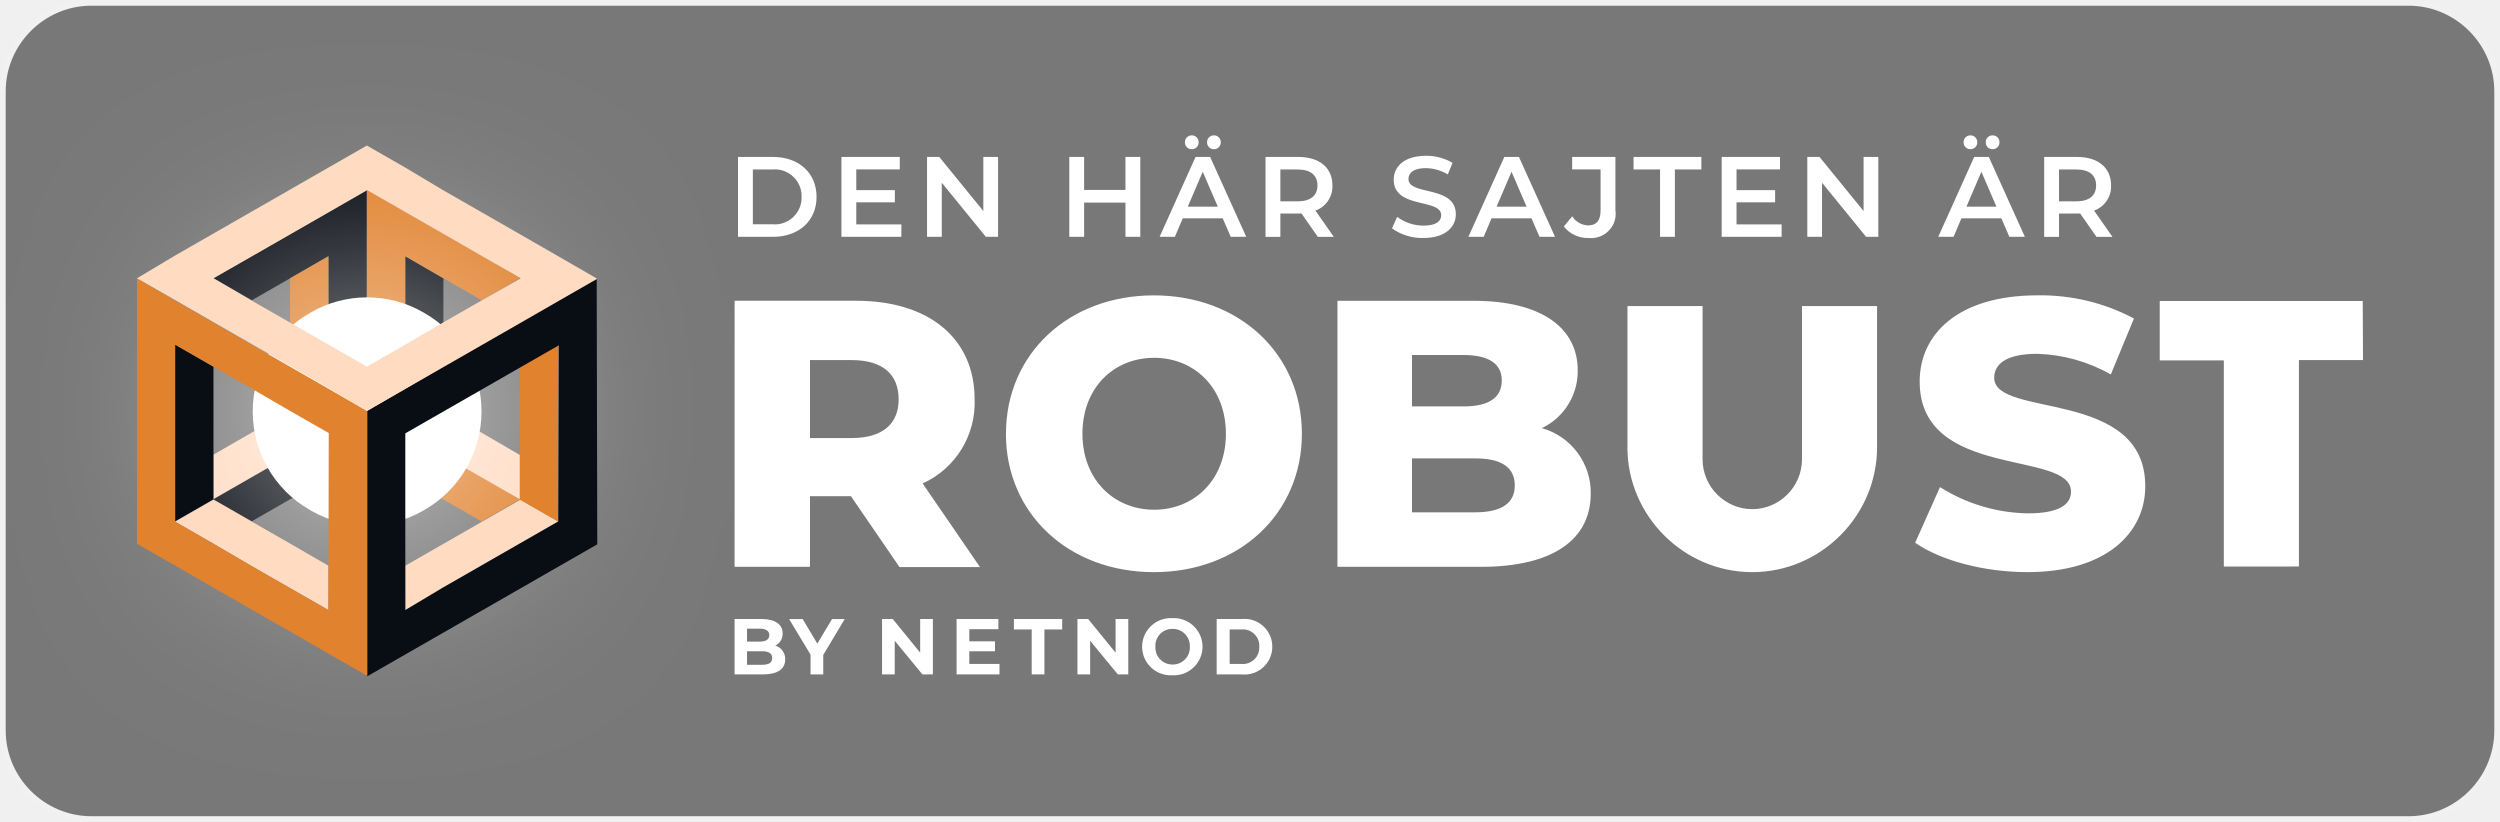
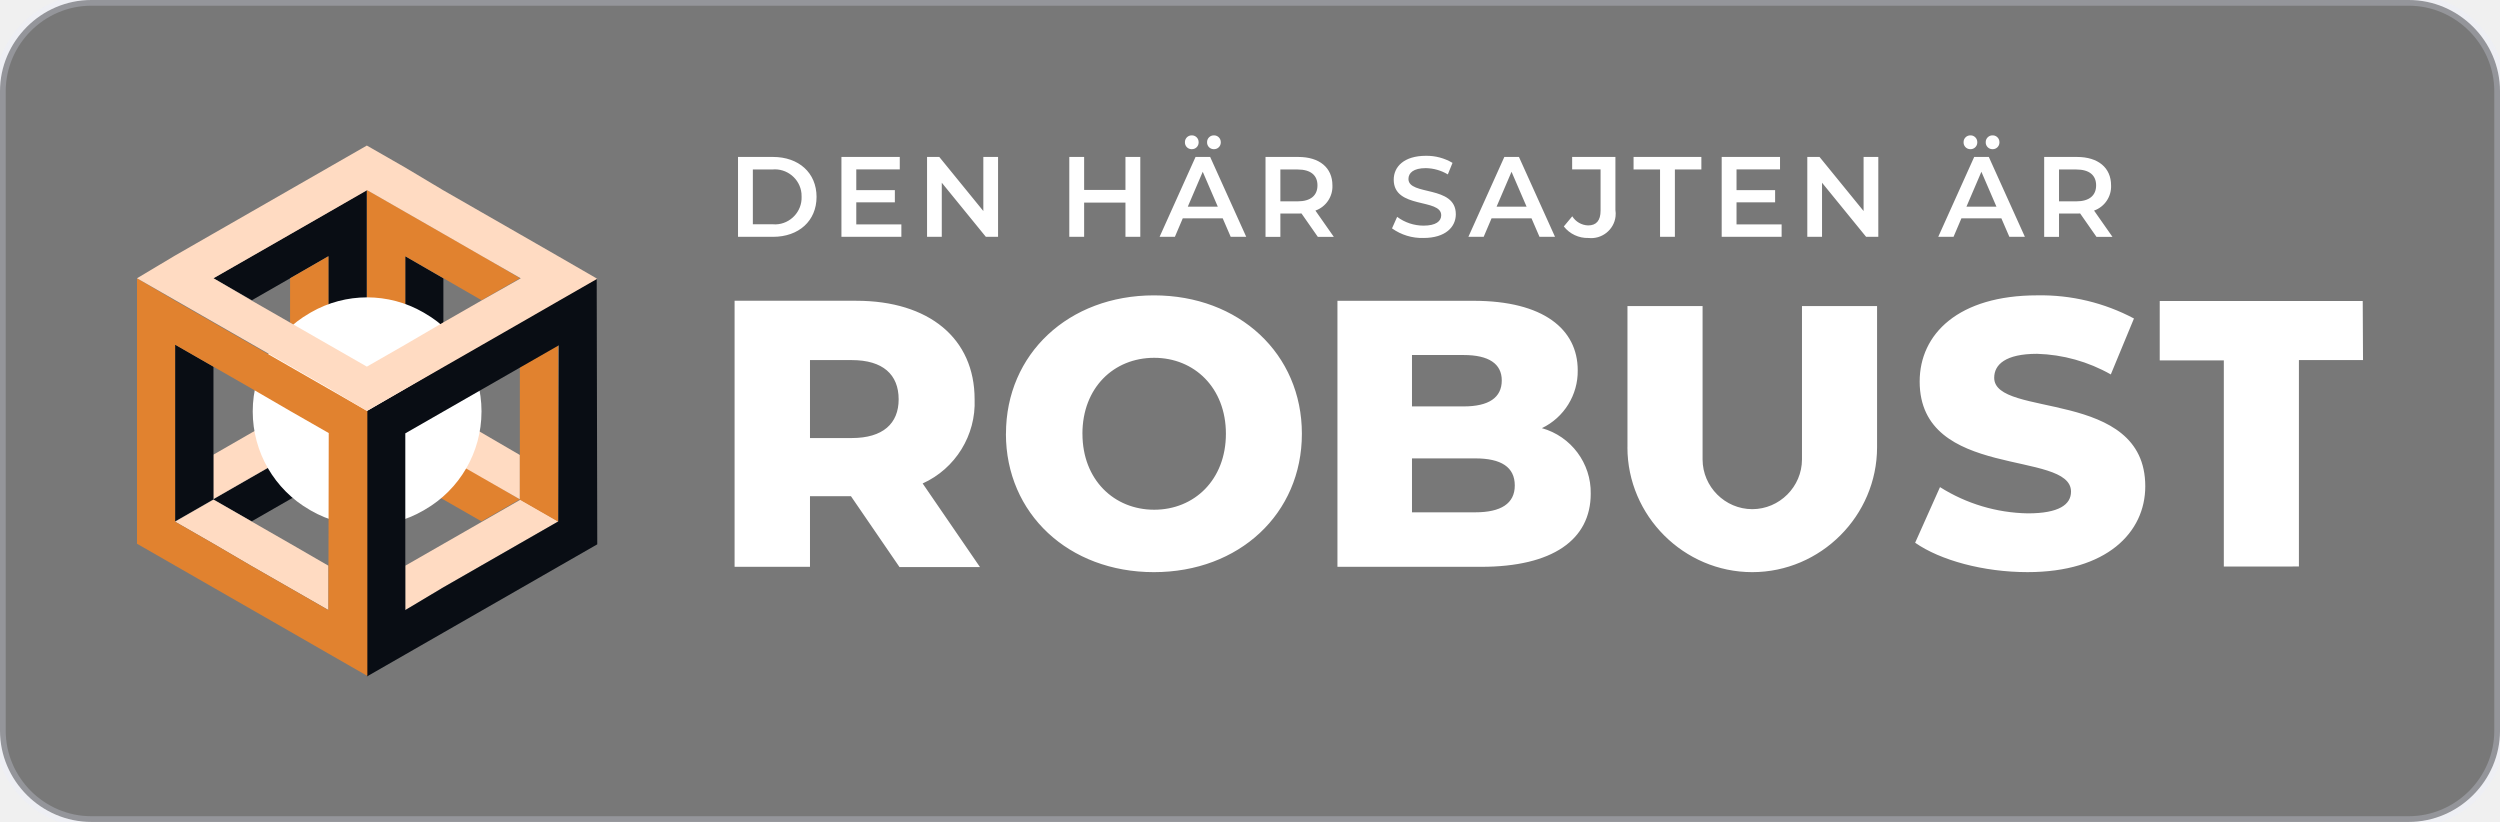
<svg xmlns="http://www.w3.org/2000/svg" preserveAspectRatio="none" viewBox="0 0 219 72" style="overflow:hidden" height="72" width="219">
-   <svg x="-0" y="-0" width="0.01" height="0.01" style="overflow:visible" opacity="1" label="anchorPointContainer">
+   <svg x="0" y="0" width="0.01" height="0.01" style="overflow:visible" opacity="1" label="anchorPointContainer">
    <g label="flipped" transform="scale(1 1)">
      <g label="layerRotation" transform="rotate(0)">
-         <svg x="-0" y="-0" width="219" height="72" style="overflow:visible" opacity="1" label="ViewBoxContainer">
+         <svg x="-0" y="-0" width="219" height="72" style="overflow:visible" opacity="1" label="beta2Container">
          <g clip-path="" label="maskPath">
            <g label="layerShadow" filter="">
              <svg x="0" y="0" width="0.01" height="0.01" style="overflow:visible" opacity="1" label="anchorPointContainer">
                <g label="flipped" transform="scale(1 1)">
                  <g label="layerRotation" transform="rotate(0)">
                    <svg x="-0" y="-0" width="219" height="72" style="overflow:visible" opacity="1" label="RectangleContainer">
                      <g clip-path="" label="maskPath">
                        <g label="layerShadow" filter="">
-                           <path d="M0,64c0,4.389,3.611,8,8,8 0,0,203,0,203,0 4.389,0,8,-3.611,8,-8 0,0,0,-56,0,-56 0,-4.389,-3.611,-8,-8,-8 0,0,-203,0,-203,0 -4.389,-0,-8,3.611,-8,8 0,0,0,56,0,56zM0,64" fill="#000000" id="rectangle" stroke="#00000000" stroke-dasharray="0" stroke-dashoffset="0" stroke-miterlimit="4" stroke-width="1" style="fill: rgba(255,255,255,.1);" />
+                           <path d="M0,64c0,4.389,3.611,8,8,8 0,0,203,0,203,0 4.389,0,8,-3.611,8,-8 0,0,0,-56,0,-56 0,-4.389,-3.611,-8,-8,-8 0,0,-203,0,-203,0 -4.389,-0,-8,3.611,-8,8 0,0,0,56,0,56zM0,64" fill="#00000080" id="rectangle" stroke="#EAEDFF40" stroke-dasharray="0" stroke-dashoffset="0" stroke-miterlimit="4" stroke-width="1" />
                        </g>
                      </g>
                    </svg>
                  </g>
                </g>
              </svg>
              <svg x="0.5" y="0.5" width="0.01" height="0.01" style="overflow:visible" opacity="1" label="anchorPointContainer">
                <g label="flipped" transform="scale(1 1)">
                  <g label="layerRotation" transform="rotate(0)">
                    <svg x="-0" y="-0" width="218" height="71" style="overflow:visible" opacity="1" label="RectangleContainer">
                      <g clip-path="" label="maskPath">
                        <g label="layerShadow" filter="">
-                           <path d="M0,63.5c0,4.114,3.386,7.5,7.5,7.5 0,0,203,0,203,0 4.114,0,7.5,-3.386,7.5,-7.5 0,0,0,-56,0,-56 0,-4.114,-3.386,-7.5,-7.5,-7.5 0,0,-203,0,-203,0 -4.114,-0,-7.5,3.386,-7.5,7.5 0,0,0,56,0,56zM0,63.5" fill="#00000000" id="rectangle_1" stroke="#00000000" stroke-dasharray="0" stroke-dashoffset="0" stroke-miterlimit="4" stroke-width="1" style="fill: rgba(0,0,0,.5);" />
+                           <path d="M0,63.5c0,4.114,3.386,7.5,7.5,7.5 0,0,203,0,203,0 4.114,0,7.5,-3.386,7.5,-7.5 0,0,0,-56,0,-56 0,-4.114,-3.386,-7.5,-7.5,-7.5 0,0,-203,0,-203,0 -4.114,-0,-7.5,3.386,-7.5,7.5 0,0,0,56,0,56zM0,63.5" fill="#00000000" id="rectangle_1" stroke="#00000000" stroke-dasharray="0" stroke-dashoffset="0" stroke-miterlimit="4" stroke-width="1" />
                        </g>
                      </g>
                    </svg>
                  </g>
                </g>
              </svg>
              <svg x="64.65" y="11.85" width="0.01" height="0.01" style="overflow:visible" opacity="1" label="anchorPointContainer">
                <g label="flipped" transform="scale(1 1)">
                  <g label="layerRotation" transform="rotate(0)">
                    <svg x="-0" y="-0" width="120.4" height="9.13" style="overflow:visible" opacity="1" label="TaglineContainer">
                      <g clip-path="" label="maskPath">
                        <g label="layerShadow" filter="">
                          <path d="M0,8.896c0,0,3.06,0,3.06,0 2.27,0,3.82,-1.4,3.82,-3.499 0,-2.099,-1.55,-3.499,-3.82,-3.499 0,0,-3.06,0,-3.06,0 0,0,0,6.998,0,6.998zM1.3,7.796c0,0,0,-4.799,0,-4.799 0,0,1.7,0,1.7,0 1.276,-0.128,2.431,0.815,2.559,2.09 0.01,0.103,0.014,0.206,0.011,0.309 0.041,1.281,-0.98,2.369,-2.261,2.41 -0.103,0.003,-0.206,-0,-0.309,-0.011 0,0,-1.7,0,-1.7,0zM10.36,7.806c0,0,0,-1.929,0,-1.929 0,0,3.38,0,3.38,0 0,0,0,-1.07,0,-1.07 0,0,-3.38,0,-3.38,0 0,0,0,-1.82,0,-1.82 0,0,3.81,0,3.81,0 0,0,0,-1.09,0,-1.09 0,0,-5.11,0,-5.11,0 0,0,0,6.998,0,6.998 0,0,5.25,0,5.25,0 0,0,0,-1.09,0,-1.09 0,0,-3.95,0,-3.95,0zM21.49,1.897c0,0,0,4.739,0,4.739 0,0,-3.86,-4.739,-3.86,-4.739 0,0,-1.07,0,-1.07,0 0,0,0,6.998,0,6.998 0,0,1.29,0,1.29,0 0,0,0,-4.739,0,-4.739 0,0,3.86,4.739,3.86,4.739 0,0,1.07,0,1.07,0 0,0,0,-6.998,0,-6.998 0,0,-1.29,0,-1.29,0zM33.94,1.897c0,0,0,2.889,0,2.889 0,0,-3.62,0,-3.62,0 0,0,0,-2.889,0,-2.889 0,0,-1.3,0,-1.3,0 0,0,0,6.998,0,6.998 0,0,1.3,0,1.3,0 0,0,0,-2.999,0,-2.999 0,0,3.62,0,3.62,0 0,0,0,2.999,0,2.999 0,0,1.3,0,1.3,0 0,0,0,-6.998,0,-6.998 0,0,-1.3,0,-1.3,0zM39.75,1.218c0.32,0.009,0.591,-0.246,0.6,-0.565 0,-0.011,0,-0.023,0,-0.035 0.013,-0.321,-0.24,-0.596,-0.561,-0.61 -0.013,-0.001,-0.026,-0.001,-0.039,-0 -0.321,-0.008,-0.592,0.25,-0.6,0.571 -0,0.013,-0,0.026,0,0.039 -0.009,0.32,0.246,0.59,0.565,0.6 0.012,0,0.023,0,0.035,0 0,0,0,0,0,0zM41.69,1.218c0.32,0.009,0.591,-0.246,0.6,-0.565 0,-0.011,0,-0.023,0,-0.035 0.013,-0.321,-0.24,-0.596,-0.561,-0.61 -0.013,-0.001,-0.026,-0.001,-0.039,-0 -0.321,-0.008,-0.592,0.25,-0.6,0.571 -0,0.013,-0,0.026,0,0.039 -0.009,0.32,0.246,0.59,0.565,0.6 0.012,0,0.023,0,0.035,0 0,0,0,0,0,0zM43.16,8.896c0,0,1.36,0,1.36,0 0,0,-3.16,-6.998,-3.16,-6.998 0,0,-1.28,0,-1.28,0 0,0,-3.15,6.998,-3.15,6.998 0,0,1.34,0,1.34,0 0,0,0.69,-1.62,0.69,-1.62 0,0,3.5,0,3.5,0 0,0,0.7,1.62,0.7,1.62zM39.4,6.256c0,0,1.31,-3.059,1.31,-3.059 0,0,1.32,3.059,1.32,3.059 0,0,-2.63,0,-2.63,0zM52.19,8.896c0,0,-1.61,-2.299,-1.61,-2.299 0.926,-0.327,1.534,-1.228,1.49,-2.209 0,-1.55,-1.14,-2.489,-2.98,-2.489 0,0,-2.88,0,-2.88,0 0,0,0,6.998,0,6.998 0,0,1.3,0,1.3,0 0,0,0,-2.039,0,-2.039 0,0,1.58,0,1.58,0 0.09,0.002,0.18,-0.002,0.27,-0.01 0,0,1.43,2.049,1.43,2.049 0,0,1.4,0,1.4,0zM50.76,4.387c0,0.88,-0.59,1.4,-1.73,1.4 0,0,-1.52,0,-1.52,0 0,0,0,-2.789,0,-2.789 0,0,1.52,0,1.52,0 1.14,0,1.73,0.51,1.73,1.39 0,0,0,0,0,0zM60.05,8.996c1.92,0,2.83,-0.96,2.83,-2.079 0,-2.569,-4.15,-1.6,-4.15,-3.089 0,-0.53,0.44,-0.95,1.52,-0.95 0.68,0.011,1.346,0.201,1.93,0.55 0,0,0.41,-1.01,0.41,-1.01 -0.704,-0.418,-1.511,-0.633,-2.33,-0.62 -1.92,0,-2.82,0.96,-2.82,2.089 0,2.599,4.16,1.61,4.16,3.119 0,0.52,-0.46,0.91,-1.55,0.91 -0.833,-0.002,-1.643,-0.272,-2.31,-0.77 0,0,-0.45,1.01,-0.45,1.01 0.803,0.574,1.773,0.87,2.76,0.84 0,0,0,0,0,0zM70.21,8.896c0,0,1.36,0,1.36,0 0,0,-3.16,-6.998,-3.16,-6.998 0,0,-1.28,0,-1.28,0 0,0,-3.15,6.998,-3.15,6.998 0,0,1.34,0,1.34,0 0,0,0.69,-1.62,0.69,-1.62 0,0,3.5,0,3.5,0 0,0,0.7,1.62,0.7,1.62zM66.45,6.256c0,0,1.31,-3.059,1.31,-3.059 0,0,1.32,3.059,1.32,3.059 0,0,-2.63,0,-2.63,0zM74.5,8.996c1.167,0.134,2.238,-0.715,2.372,-1.881 0.022,-0.192,0.018,-0.387,-0.012,-0.578 0,0,0,-4.639,0,-4.639 0,0,-3.79,0,-3.79,0 0,0,0,1.09,0,1.09 0,0,2.49,0,2.49,0 0,0,0,3.619,0,3.619 0,0.86,-0.37,1.29,-1.09,1.29 -0.567,-0.018,-1.09,-0.318,-1.39,-0.8 0,0,-0.74,0.89,-0.74,0.89 0.518,0.66,1.321,1.036,2.16,1.01 0,0,0,0,0,0zM80.77,8.896c0,0,1.3,0,1.3,0 0,0,0,-5.898,0,-5.898 0,0,2.32,0,2.32,0 0,0,0,-1.1,0,-1.1 0,0,-5.94,0,-5.94,0 0,0,0,1.1,0,1.1 0,0,2.32,0,2.32,0 0,0,0,5.898,0,5.898zM87.47,7.806c0,0,0,-1.929,0,-1.929 0,0,3.38,0,3.38,0 0,0,0,-1.07,0,-1.07 0,0,-3.38,0,-3.38,0 0,0,0,-1.82,0,-1.82 0,0,3.81,0,3.81,0 0,0,0,-1.09,0,-1.09 0,0,-5.11,0,-5.11,0 0,0,0,6.998,0,6.998 0,0,5.25,0,5.25,0 0,0,0,-1.09,0,-1.09 0,0,-3.95,0,-3.95,0zM98.6,1.897c0,0,0,4.739,0,4.739 0,0,-3.86,-4.739,-3.86,-4.739 0,0,-1.07,0,-1.07,0 0,0,0,6.998,0,6.998 0,0,1.29,0,1.29,0 0,0,0,-4.739,0,-4.739 0,0,3.86,4.739,3.86,4.739 0,0,1.07,0,1.07,0 0,0,0,-6.998,0,-6.998 0,0,-1.29,0,-1.29,0zM107.96,1.218c0.32,0.009,0.591,-0.246,0.6,-0.565 0,-0.011,0,-0.023,0,-0.035 0.013,-0.321,-0.24,-0.596,-0.561,-0.61 -0.013,-0.001,-0.026,-0.001,-0.039,-0 -0.321,-0.008,-0.592,0.25,-0.6,0.571 -0,0.013,-0,0.026,0,0.039 -0.009,0.32,0.246,0.59,0.565,0.6 0.012,0,0.023,0,0.035,0 0,0,0,0,0,0zM109.9,1.218c0.32,0.009,0.591,-0.246,0.6,-0.565 0,-0.011,0,-0.023,0,-0.035 0.013,-0.321,-0.24,-0.596,-0.561,-0.61 -0.013,-0.001,-0.026,-0.001,-0.039,-0 -0.321,-0.008,-0.592,0.25,-0.6,0.571 -0,0.013,-0,0.026,0,0.039 -0.009,0.32,0.246,0.59,0.565,0.6 0.012,0,0.023,0,0.035,0 0,0,0,0,0,0zM111.37,8.896c0,0,1.36,0,1.36,0 0,0,-3.16,-6.998,-3.16,-6.998 0,0,-1.28,0,-1.28,0 0,0,-3.15,6.998,-3.15,6.998 0,0,1.34,0,1.34,0 0,0,0.69,-1.62,0.69,-1.62 0,0,3.5,0,3.5,0 0,0,0.7,1.62,0.7,1.62zM107.61,6.256c0,0,1.31,-3.059,1.31,-3.059 0,0,1.32,3.059,1.32,3.059 0,0,-2.63,0,-2.63,0zM120.4,8.896c0,0,-1.61,-2.299,-1.61,-2.299 0.926,-0.327,1.534,-1.228,1.49,-2.209 0,-1.55,-1.14,-2.489,-2.98,-2.489 0,0,-2.88,0,-2.88,0 0,0,0,6.998,0,6.998 0,0,1.3,0,1.3,0 0,0,0,-2.039,0,-2.039 0,0,1.58,0,1.58,0 0.09,0.002,0.18,-0.002,0.27,-0.01 0,0,1.43,2.049,1.43,2.049 0,0,1.4,0,1.4,0zM118.97,4.387c0,0.88,-0.59,1.4,-1.73,1.4 0,0,-1.52,0,-1.52,0 0,0,0,-2.789,0,-2.789 0,0,1.52,0,1.52,0 1.14,0,1.73,0.51,1.73,1.39 0,0,0,0,0,0zM118.97,4.387" fill="#FFFFFF" id="tagline" stroke="#00000000" stroke-dasharray="0" stroke-dashoffset="0" stroke-miterlimit="4" stroke-width="1" />
                        </g>
                      </g>
                    </svg>
                  </g>
                </g>
              </svg>
-               <svg x="64.35" y="54.07" width="0.01" height="0.01" style="overflow:visible" opacity="1" label="anchorPointContainer">
-                 <g label="flipped" transform="scale(1 1)">
-                   <g label="layerRotation" transform="rotate(0)">
-                     <svg x="-0" y="-0" width="47.11" height="5.14" style="overflow:visible" opacity="1" label="SubtextContainer">
-                       <g clip-path="" label="maskPath">
-                         <g label="layerShadow" filter="">
-                           <path d="M35.699,2.582c-0.002,-1.373,1.124,-2.504,2.496,-2.506 0.05,-0,0.1,0.001,0.15,0.004 1.369,-0.08,2.562,0.981,2.642,2.352 0.003,0.05,0.004,0.1,0.004,0.15 0.002,1.373,-1.124,2.504,-2.496,2.506 -0.05,0,-0.1,-0.001,-0.15,-0.004 0,0,-0.051,0,-0.051,0 -1.366,0.056,-2.537,-1.023,-2.593,-2.391 -0.002,-0.037,-0.002,-0.074,-0.002,-0.111 0,0,0,0,0,0zM36.863,2.582c-0.043,0.812,0.589,1.515,1.401,1.558 0.036,0.002,0.072,0.002,0.107,0.002 0.813,0.015,1.494,-0.641,1.51,-1.455 0.001,-0.035,0,-0.07,-0.002,-0.105 0.042,-0.813,-0.591,-1.517,-1.404,-1.559 -0.035,-0.002,-0.069,-0.002,-0.104,-0.002 -0.805,-0.024,-1.487,0.619,-1.511,1.425 -0.001,0.046,-0.001,0.091,0.002,0.137 0,0,0.001,0,0.001,0zM42.23,5.007c0,0,0,-4.851,0,-4.851 0,0,2.2,0,2.2,0 1.322,-0.137,2.522,0.838,2.659,2.161 0.009,0.088,0.013,0.177,0.013,0.265 0.008,1.329,-1.078,2.43,-2.406,2.438 -0.089,0.001,-0.178,-0.004,-0.266,-0.013 0,0,-2.2,0,-2.2,0zM43.368,4.091c0,0,1.013,0,1.013,0 0.783,0.082,1.495,-0.495,1.577,-1.279 0.008,-0.076,0.01,-0.153,0.006,-0.23 0.045,-0.788,-0.566,-1.473,-1.353,-1.517 -0.076,-0.004,-0.153,-0.003,-0.229,0.005 0,0,-1.014,0,-1.014,0 0,0,0.001,3.021,0.001,3.021zM33.573,5.007c0,0,-2.426,-2.944,-2.426,-2.944 0,0,0,2.944,0,2.944 0,0,-1.113,0,-1.113,0 0,0,0,-4.851,0,-4.851 0,0,0.94,0,0.94,0 0,0,2.4,2.945,2.4,2.945 0,0,0,-2.945,0,-2.945 0,0,1.113,0,1.113,0 0,0,0,4.851,0,4.851 0,0,-0.914,0,-0.914,0zM26.026,5.007c0,0,0,-3.937,0,-3.937 0,0,-1.557,0,-1.557,0 0,0,0,-0.914,0,-0.914 0,0,4.229,0,4.229,0 0,0,0,0.914,0,0.914 0,0,-1.557,0,-1.557,0 0,0,0,3.937,0,3.937 0,0,-1.115,0,-1.115,0zM19.448,5.007c0,0,0,-4.851,0,-4.851 0,0,3.66,0,3.66,0 0,0,0,0.891,0,0.891 0,0,-2.547,0,-2.547,0 0,0,0,1.064,0,1.064 0,0,2.251,0,2.251,0 0,0,0,0.868,0,0.868 0,0,-2.251,0,-2.251,0 0,0,0,1.113,0,1.113 0,0,2.646,0,2.646,0 0,0,0,0.916,0,0.916 0,0,-3.759,0,-3.759,0zM16.454,5.007c0,0,-2.424,-2.944,-2.424,-2.944 0,0,0,2.944,0,2.944 0,0,-1.113,0,-1.113,0 0,0,0,-4.851,0,-4.851 0,0,0.94,0,0.94,0 0,0,2.4,2.945,2.4,2.945 0,0,0,-2.945,0,-2.945 0,0,1.113,0,1.113,0 0,0,0,4.851,0,4.851 0,0,-0.916,0,-0.916,0zM6.654,5.007c0,0,0,-1.732,0,-1.732 0,0,-1.878,-3.117,-1.878,-3.117 0,0,1.187,0,1.187,0 0,0,1.285,2.154,1.285,2.154 0,0,1.288,-2.154,1.288,-2.154 0,0,1.113,0,1.113,0 0,0,-1.881,3.143,-1.881,3.143 0,0,0,1.707,0,1.707 0,0,-1.114,-0.001,-1.114,-0.001zM0,5.007c0,0,0,-4.851,0,-4.851 0,0,2.38,0,2.38,0 1.212,0,1.83,0.494,1.83,1.261 0.015,0.451,-0.238,0.87,-0.644,1.066 0.531,0.157,0.89,0.659,0.867,1.212 0,0.843,-0.669,1.312,-1.929,1.312 0,0,-2.504,0,-2.504,0zM1.09,4.165c0,0,1.311,0,1.311,0 0.593,0,0.89,-0.173,0.89,-0.594 0,-0.421,-0.322,-0.593,-0.89,-0.593 0,0,-1.311,0,-1.311,0 0,0,0,1.188,0,1.188zM1.09,2.136c0,0,1.113,0,1.113,0 0.542,0,0.839,-0.2,0.839,-0.568 0,-0.368,-0.3,-0.569,-0.839,-0.569 0,0,-1.113,0,-1.113,0 0,0,0,1.138,0,1.138zM1.09,2.136" fill="#FFFFFF" id="subtext" stroke="#00000000" stroke-dasharray="0" stroke-dashoffset="0" stroke-miterlimit="4" stroke-width="1" />
-                         </g>
-                       </g>
-                     </svg>
-                   </g>
-                 </g>
-               </svg>
              <svg x="64.35" y="25.82" width="0.01" height="0.01" style="overflow:visible" opacity="1" label="anchorPointContainer">
                <g label="flipped" transform="scale(1 1)">
                  <g label="layerRotation" transform="rotate(0)">
                    <svg x="-0" y="-0" width="142.65" height="24.3" style="overflow:visible" opacity="1" label="TextContainer">
                      <g clip-path="" label="maskPath">
                        <g label="layerShadow" filter="">
                          <path d="M103.416,21.725c0,0,2.178,-4.874,2.178,-4.874 2.305,1.456,4.965,2.252,7.691,2.3 2.723,0,3.786,-0.766,3.786,-1.905 0,-3.686,-13.258,-0.987,-13.258,-9.648 0,-4.156,3.387,-7.546,10.313,-7.546 2.946,-0.052,5.857,0.646,8.459,2.028 0,0,-2.028,4.901,-2.028,4.901 -1.972,-1.12,-4.188,-1.741,-6.454,-1.807 -2.771,0,-3.761,0.942,-3.761,2.1 0,3.563,13.234,0.889,13.234,9.502 0,4.058,-3.388,7.522,-10.314,7.522 -3.859,0.001,-7.643,-1.038,-9.846,-2.573 0,0,0,0,0,0zM78.216,13.365c0,0,0,-12.372,0,-12.372 0,0,6.58,0,6.58,0 0,0,0,13.436,0,13.436 0.003,2.387,1.966,4.351,4.353,4.354 2.387,-0.003,4.35,-1.966,4.354,-4.354 0,0,0,-13.436,0,-13.436 0,0,6.578,0,6.578,0 0,0,0,12.372,0,12.372 -0.002,5.998,-4.936,10.933,-10.933,10.935 -5.998,-0.001,-10.934,-4.936,-10.936,-10.935 0,0,0.004,0,0.004,0zM23.773,12.178c0,-7.001,5.492,-12.124,12.961,-12.124 7.469,0,12.961,5.121,12.961,12.124 0,7.003,-5.492,12.122,-12.961,12.122 -7.469,0,-12.966,-5.122,-12.966,-12.123 0,0,0.005,0.001,0.005,0.001zM30.473,12.178c0,4.032,2.771,6.654,6.284,6.654 3.513,0,6.282,-2.622,6.282,-6.654 0,-4.032,-2.771,-6.654,-6.282,-6.654 -3.541,-0.001,-6.287,2.621,-6.287,6.653 0,0,0.003,0.001,0.003,0.001zM14.446,23.855c0,0,-4.254,-6.21,-4.254,-6.21 0,0,-3.587,0,-3.587,0 0,0,0,6.186,0,6.186 0,0,-6.605,0,-6.605,0 0,0,0,-23.304,0,-23.304 0,0,10.662,0,10.662,0 6.358,0,10.364,3.289,10.364,8.632 0.126,3.149,-1.681,6.075,-4.552,7.372 0,0,5.021,7.323,5.021,7.323 0,0,-7.049,0,-7.049,0zM6.605,12.553c0,0,3.66,0,3.66,0 2.721,0,4.107,-1.263,4.107,-3.391 0,-2.177,-1.387,-3.438,-4.107,-3.438 0,0,-3.66,0,-3.66,0 0,0,0,6.828,0,6.828zM52.81,23.834c0,0,0,-23.304,0,-23.304 0,0,11.923,0,11.923,0 6.135,0,9.126,2.5,9.126,6.086 0.033,2.154,-1.197,4.14,-3.14,5.07 2.559,0.713,4.326,3.084,4.279,5.74 0,4.032,-3.339,6.407,-9.6,6.407 0,0,-12.588,0.001,-12.588,0.001zM59.34,19.059c0,0,5.542,0,5.542,0 2.25,0,3.463,-0.766,3.463,-2.35 0,-1.608,-1.187,-2.374,-3.463,-2.374 0,0,-5.542,0,-5.542,0 0,0,0,4.725,0,4.725zM59.34,9.782c0,0,4.526,0,4.526,0 2.2,0,3.339,-0.768,3.339,-2.276 0,-1.46,-1.137,-2.226,-3.339,-2.226 0,0,-4.526,0,-4.526,0 0,0,0,4.503,0,4.503zM130.457,23.809c0,0,0,-18.059,0,-18.059 0,0,-5.615,0,-5.615,0 0,0,0,-5.201,0,-5.201 0,0,17.783,0,17.783,0 0,0,0.025,5.172,0.025,5.172 0,0,-5.615,0,-5.615,0 0,0,0,18.084,0,18.084 0,0,-6.578,0.004,-6.578,0.004zM130.457,23.809" fill="#FFFFFF" id="text" stroke="#00000000" stroke-dasharray="0" stroke-dashoffset="0" stroke-miterlimit="4" stroke-width="1" />
                        </g>
                      </g>
                    </svg>
                  </g>
                </g>
              </svg>
              <svg x="35.5" y="22.45" width="0.01" height="0.01" style="overflow:visible" opacity="1" label="anchorPointContainer">
                <g label="flipped" transform="scale(1 1)">
                  <g label="layerRotation" transform="rotate(0)">
                    <svg x="-0" y="-0" width="3.34" height="7.74" style="overflow:visible" opacity="1" label="Black_OuterContainer">
                      <g clip-path="" label="maskPath">
                        <g label="layerShadow" filter="">
                          <path d="M3.34,1.929c0,0,0,3.882,0,3.882 0,0,-3.34,1.93,-3.34,1.93 0,0,0,-7.74,0,-7.74 0,0,3.34,1.929,3.34,1.929zM3.34,1.929" fill="#090D14" id="black_outer" stroke="#00000000" stroke-dasharray="0" stroke-dashoffset="0" stroke-miterlimit="4" stroke-width="1">
-                             <animate attributeName="fill" calcMode="spline" dur="2.99s" fill="freeze" href="#black_outer" keySplines="0.42 0 0.58 1;0.42 0 0.58 1" keyTimes="0;0.602;1" repeatCount="indefinite" values="#090D14;#C1C2C4;#090D14" />
+                             <animate attributeName="fill" calcMode="spline" dur="5.98s" fill="freeze" href="#black_outer" keySplines="0.42 0 0.58 1;0.42 0 0.58 1;0.42 0 0.58 1" keyTimes="0;0.301;0.5;1" repeatCount="indefinite" values="#090D14;#C1C2C4;#090D14;#090D14" />
                          </path>
                        </g>
                      </g>
                    </svg>
                  </g>
                </g>
              </svg>
              <svg x="18.7" y="16.63" width="0.01" height="0.01" style="overflow:visible" opacity="1" label="anchorPointContainer">
                <g label="flipped" transform="scale(1 1)">
                  <g label="layerRotation" transform="rotate(0)">
                    <svg x="-0" y="-0" width="13.43" height="15.51" style="overflow:visible" opacity="1" label="Black_InnerContainer">
                      <g clip-path="" label="maskPath">
                        <g label="layerShadow" filter="">
                          <path d="M13.43,0c0,0,0,15.51,0,15.51 0,0,-3.364,-1.929,-3.364,-1.929 0,0,0,-7.768,0,-7.768 0,0,-3.339,1.929,-3.339,1.929 0,0,-3.364,1.929,-3.364,1.929 0,0,-3.364,-1.929,-3.364,-1.929 0,0,3.364,-1.929,3.364,-1.929 0,0,0,0,0,0 0,0,3.364,-1.929,3.364,-1.929 0,0,3.364,-1.929,3.364,-1.929 0,0,0,0,0,0 0,0,3.339,-1.955,3.339,-1.955zM13.43,0" fill="#090D14" id="black_inner" stroke="#00000000" stroke-dasharray="0" stroke-dashoffset="0" stroke-miterlimit="4" stroke-width="1">
-                             <animate attributeName="fill" calcMode="spline" dur="2.99s" fill="freeze" href="#black_inner" keySplines="0.42 0 0.58 1;0.42 0 0.58 1" keyTimes="0;0.602;1" repeatCount="indefinite" values="#090D14;#C1C2C4;#090D14" />
+                             <animate attributeName="fill" calcMode="spline" dur="5.98s" fill="freeze" href="#black_inner" keySplines="0.42 0 0.58 1;0.42 0 0.58 1;0.42 0 0.58 1" keyTimes="0;0.301;0.5;1" repeatCount="indefinite" values="#090D14;#C1C2C4;#090D14;#090D14" />
                          </path>
                        </g>
                      </g>
                    </svg>
                  </g>
                </g>
              </svg>
              <svg x="18.68" y="37.93" width="0.01" height="0.01" style="overflow:visible" opacity="1" label="anchorPointContainer">
                <g label="flipped" transform="scale(1 1)">
                  <g label="layerRotation" transform="rotate(0)">
                    <svg x="-0" y="-0" width="10.09" height="7.74" style="overflow:visible" opacity="1" label="Black_Inner_00000011024224137113507970000007927132827323354776_Container">
                      <g clip-path="" label="maskPath">
                        <g label="layerShadow" filter="">
                          <path d="M10.09,0c0,0,0,3.882,0,3.882 0,0,-3.363,1.929,-3.363,1.929 0,0,-3.363,1.929,-3.363,1.929 0,0,0,0,0,0 0,0,-3.363,-1.928,-3.363,-1.928 0,0,3.363,-1.929,3.363,-1.929 0,0,3.363,-1.929,3.363,-1.929 0,0,0,0,0,0 0,0,3.363,-1.955,3.363,-1.955zM10.09,0" fill="#090D14" id="black_inner_00000011024224137113507970000007927132827323354776_" stroke="#00000000" stroke-dasharray="0" stroke-dashoffset="0" stroke-miterlimit="4" stroke-width="1">
-                             <animate attributeName="fill" calcMode="spline" dur="2.99s" fill="freeze" href="#black_inner_00000011024224137113507970000007927132827323354776_" keySplines="0.42 0 0.58 1;0.42 0 0.58 1" keyTimes="0;0.602;1" repeatCount="indefinite" values="#090D14;#C1C2C4;#090D14" />
+                             <animate attributeName="fill" calcMode="spline" dur="5.98s" fill="freeze" href="#black_inner_00000011024224137113507970000007927132827323354776_" keySplines="0.42 0 0.58 1;0.42 0 0.58 1;0.42 0 0.58 1" keyTimes="0;0.301;0.5;1" repeatCount="indefinite" values="#090D14;#C1C2C4;#090D14;#090D14" />
                          </path>
                        </g>
                      </g>
                    </svg>
                  </g>
                </g>
              </svg>
              <svg x="25.41" y="22.45" width="0.01" height="0.01" style="overflow:visible" opacity="1" label="anchorPointContainer">
                <g label="flipped" transform="scale(1 1)">
                  <g label="layerRotation" transform="rotate(0)">
                    <svg x="-0" y="-0" width="3.36" height="7.74" style="overflow:visible" opacity="1" label="Orange_OuterContainer">
                      <g clip-path="" label="maskPath">
                        <g label="layerShadow" filter="">
                          <path d="M3.36,0c0,0,0,7.74,0,7.74 0,0,-3.36,-1.929,-3.36,-1.929 0,0,0,-3.883,0,-3.883 0,0,3.36,-1.929,3.36,-1.929zM3.36,0" fill="#E1822F" id="orange_outer" stroke="#00000000" stroke-dasharray="0" stroke-dashoffset="0" stroke-miterlimit="4" stroke-width="1">
-                             <animate attributeName="fill" calcMode="spline" dur="2.99s" fill="freeze" href="#orange_outer" keySplines="0.42 0 0.58 1;0.42 0 0.58 1" keyTimes="0;0.602;1" repeatCount="indefinite" values="#E1822F;#F7E0CB;#E1822F" />
+                             <animate attributeName="fill" calcMode="spline" dur="5.98s" fill="freeze" href="#orange_outer" keySplines="0.42 0 0.58 1;0.42 0 0.58 1;0.42 0 0.58 1" keyTimes="0;0.301;0.5;1" repeatCount="indefinite" values="#E1822F;#F7E0CB;#E1822F;#E1822F" />
                          </path>
                        </g>
                      </g>
                    </svg>
                  </g>
                </g>
              </svg>
              <svg x="32.14" y="16.63" width="0.01" height="0.01" style="overflow:visible" opacity="1" label="anchorPointContainer">
                <g label="flipped" transform="scale(1 1)">
                  <g label="layerRotation" transform="rotate(0)">
                    <svg x="-0" y="-0" width="13.41" height="15.48" style="overflow:visible" opacity="1" label="Orange_InnerContainer">
                      <g clip-path="" label="maskPath">
                        <g label="layerShadow" filter="">
                          <path d="M13.41,7.74c0,0,-3.365,1.929,-3.365,1.929 0,0,-3.344,-1.929,-3.344,-1.929 0,0,-3.34,-1.929,-3.34,-1.929 0,0,0,7.74,0,7.74 0,0,-3.362,1.929,-3.362,1.929 0,0,0,-15.48,0,-15.48 0,0,0,0,0,0 0,0,3.365,1.929,3.365,1.929 0,0,3.365,1.929,3.365,1.929 0,0,0,0,0,0 0,0,3.365,1.929,3.365,1.929 0,0,0,0,0,0 0,0,3.316,1.954,3.316,1.954zM13.41,7.74" fill="#E1822F" id="orange_inner" stroke="#00000000" stroke-dasharray="0" stroke-dashoffset="0" stroke-miterlimit="4" stroke-width="1">
-                             <animate attributeName="fill" calcMode="spline" dur="2.99s" fill="freeze" href="#orange_inner" keySplines="0.42 0 0.58 1;0.42 0 0.58 1" keyTimes="0;0.602;1" repeatCount="indefinite" values="#E1822F;#F7E0CB;#E1822F" />
+                             <animate attributeName="fill" calcMode="spline" dur="5.98s" fill="freeze" href="#orange_inner" keySplines="0.42 0 0.58 1;0.42 0 0.58 1;0.42 0 0.58 1" keyTimes="0;0.301;0.5;1" repeatCount="indefinite" values="#E1822F;#F7E0CB;#E1822F;#E1822F" />
                          </path>
                        </g>
                      </g>
                    </svg>
                  </g>
                </g>
              </svg>
              <svg x="35.5" y="37.93" width="0.01" height="0.01" style="overflow:visible" opacity="1" label="anchorPointContainer">
                <g label="flipped" transform="scale(1 1)">
                  <g label="layerRotation" transform="rotate(0)">
                    <svg x="-0" y="-0" width="10.04" height="7.74" style="overflow:visible" opacity="1" label="Orange_Inner_00000013879759996789503960000011809372646295626418_Container">
                      <g clip-path="" label="maskPath">
                        <g label="layerShadow" filter="">
                          <path d="M10.04,5.811c0,0,-3.363,1.929,-3.363,1.929 0,0,0,0,0,0 0,0,-3.363,-1.929,-3.363,-1.929 0,0,-3.314,-1.93,-3.314,-1.93 0,0,0,-3.882,0,-3.882 0,0,3.363,1.929,3.363,1.929 0,0,3.363,1.929,3.363,1.929 0,0,0,0,0,0 0,0,3.314,1.954,3.314,1.954zM10.04,5.811" fill="#E1822F" id="orange_inner_00000013879759996789503960000011809372646295626418_" stroke="#00000000" stroke-dasharray="0" stroke-dashoffset="0" stroke-miterlimit="4" stroke-width="1">
-                             <animate attributeName="fill" calcMode="spline" dur="2.99s" fill="freeze" href="#orange_inner_00000013879759996789503960000011809372646295626418_" keySplines="0.42 0 0.58 1;0.42 0 0.58 1" keyTimes="0;0.602;1" repeatCount="indefinite" values="#E1822F;#F7E0CB;#E1822F" />
+                             <animate attributeName="fill" calcMode="spline" dur="5.98s" fill="freeze" href="#orange_inner_00000013879759996789503960000011809372646295626418_" keySplines="0.42 0 0.58 1;0.42 0 0.58 1;0.42 0 0.58 1" keyTimes="0;0.301;0.5;1" repeatCount="indefinite" values="#E1822F;#F7E0CB;#E1822F;#E1822F" />
                          </path>
                        </g>
                      </g>
                    </svg>
                  </g>
                </g>
              </svg>
              <svg x="18.68" y="36" width="0.01" height="0.01" style="overflow:visible" opacity="1" label="anchorPointContainer">
                <g label="flipped" transform="scale(1 1)">
                  <g label="layerRotation" transform="rotate(0)">
                    <svg x="-0" y="-0" width="10.09" height="7.72" style="overflow:visible" opacity="1" label="Pink_OuterContainer">
                      <g clip-path="" label="maskPath">
                        <g label="layerShadow" filter="">
                          <path d="M10.09,1.93c0,0,-3.363,1.93,-3.363,1.93 0,0,0,0,0,0 0,0,-3.363,1.93,-3.363,1.93 0,0,-3.363,1.931,-3.363,1.931 0,0,0,-3.885,0,-3.885 0,0,3.363,-1.935,3.363,-1.935 0,0,3.388,-1.901,3.388,-1.901 0,0,3.338,1.93,3.338,1.93zM10.09,1.93" fill="#FFDBC2" id="pink_outer" stroke="#00000000" stroke-dasharray="0" stroke-dashoffset="0" stroke-miterlimit="4" stroke-width="1">
-                             <animate attributeName="fill" calcMode="spline" dur="2.99s" fill="freeze" href="#pink_outer" keySplines="0.42 0 0.58 1;0.42 0 0.58 1" keyTimes="0;0.602;1" repeatCount="indefinite" values="#FFDBC2;#FFF6F0;#FFDBC2" />
+                             <animate attributeName="fill" calcMode="spline" dur="5.98s" fill="freeze" href="#pink_outer" keySplines="0.42 0 0.58 1;0.42 0 0.58 1;0.42 0 0.58 1" keyTimes="0;0.301;0.5;1" repeatCount="indefinite" values="#FFDBC2;#FFF6F0;#FFDBC2;#FFDBC2" />
                          </path>
                        </g>
                      </g>
                    </svg>
                  </g>
                </g>
              </svg>
              <svg x="35.5" y="36" width="0.01" height="0.01" style="overflow:visible" opacity="1" label="anchorPointContainer">
                <g label="flipped" transform="scale(1 1)">
                  <g label="layerRotation" transform="rotate(0)">
                    <svg x="-0" y="-0" width="10.04" height="7.74" style="overflow:visible" opacity="1" label="Pink_Outer_00000102507267653456423760000010604492600850512256_Container">
                      <g clip-path="" label="maskPath">
                        <g label="layerShadow" filter="">
                          <path d="M10.04,3.858c0,0,0,3.882,0,3.882 0,0,-3.363,-1.929,-3.363,-1.929 0,0,0,0,0,0 0,0,-3.363,-1.929,-3.363,-1.929 0,0,-3.314,-1.954,-3.314,-1.954 0,0,3.363,-1.929,3.363,-1.929 0,0,3.363,1.929,3.363,1.929 0,0,3.314,1.93,3.314,1.93zM10.04,3.858" fill="#FFDBC2" id="pink_outer_00000102507267653456423760000010604492600850512256_" stroke="#00000000" stroke-dasharray="0" stroke-dashoffset="0" stroke-miterlimit="4" stroke-width="1">
-                             <animate attributeName="fill" calcMode="spline" dur="2.99s" fill="freeze" href="#pink_outer_00000102507267653456423760000010604492600850512256_" keySplines="0.42 0 0.58 1;0.42 0 0.58 1" keyTimes="0;0.602;1" repeatCount="indefinite" values="#FFDBC2;#FFF6F0;#FFDBC2" />
-                           </path>
-                         </g>
-                       </g>
-                     </svg>
-                   </g>
-                 </g>
-               </svg>
-               <svg x="22.14" y="25.61" width="0.01" height="0.01" style="overflow:visible;filter: drop-shadow( 0 0 10px rgba(255, 255, 255, 1));" opacity="1" label="anchorPointContainer">
+                             <animate attributeName="fill" calcMode="spline" dur="5.98s" fill="freeze" href="#pink_outer_00000102507267653456423760000010604492600850512256_" keySplines="0.42 0 0.58 1;0.42 0 0.58 1;0.42 0 0.58 1" keyTimes="0;0.301;0.5;1" repeatCount="indefinite" values="#FFDBC2;#FFF6F0;#FFDBC2;#FFDBC2" />
+                           </path>
+                         </g>
+                       </g>
+                     </svg>
+                   </g>
+                 </g>
+               </svg>
+               <svg x="22.14" y="25.61" width="0.01" height="0.01" style="overflow:visible" opacity="1" label="anchorPointContainer">
                <g label="flipped" transform="scale(1 1)">
                  <g label="layerRotation" transform="rotate(0)">
                    <svg x="-0" y="-0" width="20.04" height="20.87" style="overflow:visible" opacity="1" label="SphereContainer">
                      <g clip-path="" label="maskPath">
                        <g label="layerShadow" filter="">
                          <path d="M20.039,10.46c-0.004,3.539,-1.903,6.818,-4.973,8.582 0,0,-0.124,0.074,-0.124,0.074 -3.043,1.754,-6.803,1.754,-9.846,0 0,0,-0.124,-0.074,-0.124,-0.074 -3.069,-1.764,-4.968,-5.043,-4.972,-8.582 0,0,0,-0.05,0,-0.05 0.004,-3.539,1.903,-6.818,4.973,-8.582 0,0,0.124,-0.074,0.124,-0.074 3.043,-1.754,6.803,-1.754,9.846,0 0,0,0.124,0.074,0.124,0.074 3.069,1.764,4.969,5.043,4.973,8.582 0,0,-0.001,0.05,-0.001,0.05zM20.039,10.46" fill="#FFFFFF" id="sphere" stroke="#00000000" stroke-dasharray="0" stroke-dashoffset="0" stroke-miterlimit="4" stroke-width="1" />
                        </g>
                      </g>
                    </svg>
                  </g>
                </g>
              </svg>
              <svg x="15.34" y="30.19" width="0.01" height="0.01" style="overflow:visible" opacity="1" label="anchorPointContainer">
                <g label="flipped" transform="scale(1 1)">
                  <g label="layerRotation" transform="rotate(0)">
                    <svg x="-0" y="-0" width="3.36" height="15.48" style="overflow:visible" opacity="1" label="Black_LeftContainer">
                      <g clip-path="" label="maskPath">
                        <g label="layerShadow" filter="">
                          <path d="M3.36,1.929c0,0,0,11.623,0,11.623 0,0,-3.36,1.929,-3.36,1.929 0,0,0,-15.48,0,-15.48 0,0,3.36,1.929,3.36,1.929zM3.36,1.929" fill="#090D14" id="black_left" stroke="#00000000" stroke-dasharray="0" stroke-dashoffset="0" stroke-miterlimit="4" stroke-width="1">
-                             <animate attributeName="fill" calcMode="spline" dur="2.99s" fill="freeze" href="#black_left" keySplines="0.42 0 0.58 1;0.42 0 0.58 1" keyTimes="0;0.602;1" repeatCount="indefinite" values="#090D14;#C1C2C4;#090D14" />
+                             <animate attributeName="fill" calcMode="spline" dur="5.98s" fill="freeze" href="#black_left" keySplines="0.42 0 0.58 1;0.42 0 0.58 1;0.42 0 0.58 1" keyTimes="0;0.301;0.5;1" repeatCount="indefinite" values="#090D14;#C1C2C4;#090D14;#090D14" />
                          </path>
                        </g>
                      </g>
                    </svg>
                  </g>
                </g>
              </svg>
              <svg x="15.34" y="43.77" width="0.01" height="0.01" style="overflow:visible" opacity="1" label="anchorPointContainer">
                <g label="flipped" transform="scale(1 1)">
                  <g label="layerRotation" transform="rotate(0)">
                    <svg x="-0" y="-0" width="13.43" height="9.67" style="overflow:visible" opacity="1" label="Pink_LeftContainer">
                      <g clip-path="" label="maskPath">
                        <g label="layerShadow" filter="">
                          <path d="M13.43,5.787c0,0,0,3.883,0,3.883 0,0,-3.364,-1.929,-3.364,-1.929 0,0,0,0,0,0 0,0,-3.367,-1.929,-3.367,-1.929 0,0,0,0,0,0 0,0,-3.339,-1.954,-3.339,-1.954 0,0,-3.361,-1.93,-3.361,-1.93 0,0,3.364,-1.929,3.364,-1.929 0,0,3.364,1.929,3.364,1.929 0,0,0,0,0,0 0,0,3.364,1.929,3.364,1.929 0,0,0,0,0,0 0,0,3.339,1.93,3.339,1.93zM13.43,5.787" fill="#FFDBC2" id="pink_left" stroke="#00000000" stroke-dasharray="0" stroke-dashoffset="0" stroke-miterlimit="4" stroke-width="1">
-                             <animate attributeName="fill" calcMode="spline" dur="2.99s" fill="freeze" href="#pink_left" keySplines="0.42 0 0.58 1;0.42 0 0.58 1" keyTimes="0;0.602;1" repeatCount="indefinite" values="#FFDBC2;#FFF6F0;#FFDBC2" />
+                             <animate attributeName="fill" calcMode="spline" dur="5.98s" fill="freeze" href="#pink_left" keySplines="0.42 0 0.58 1;0.42 0 0.58 1;0.42 0 0.58 1" keyTimes="0;0.301;0.5;1" repeatCount="indefinite" values="#FFDBC2;#FFF6F0;#FFDBC2;#FFDBC2" />
                          </path>
                        </g>
                      </g>
                    </svg>
                  </g>
                </g>
              </svg>
              <svg x="35.5" y="43.77" width="0.01" height="0.01" style="overflow:visible" opacity="1" label="anchorPointContainer">
                <g label="flipped" transform="scale(1 1)">
                  <g label="layerRotation" transform="rotate(0)">
                    <svg x="-0" y="-0" width="13.41" height="9.67" style="overflow:visible" opacity="1" label="Pink_RightContainer">
                      <g clip-path="" label="maskPath">
                        <g label="layerShadow" filter="">
                          <path d="M13.41,1.898c0,0,-3.365,1.929,-3.365,1.929 0,0,0,0,0,0 0,0,-3.365,1.929,-3.365,1.929 0,0,0,0,0,0 0,0,-3.365,1.929,-3.365,1.929 0,0,-3.316,1.985,-3.316,1.985 0,0,0,-3.883,0,-3.883 0,0,3.365,-1.929,3.365,-1.929 0,0,3.365,-1.929,3.365,-1.929 0,0,0,0,0,0 0,0,3.365,-1.929,3.365,-1.929 0,0,3.316,1.898,3.316,1.898zM13.41,1.898" fill="#FFDBC2" id="pink_right" stroke="#00000000" stroke-dasharray="0" stroke-dashoffset="0" stroke-miterlimit="4" stroke-width="1">
-                             <animate attributeName="fill" calcMode="spline" dur="2.99s" fill="freeze" href="#pink_right" keySplines="0.42 0 0.58 1;0.42 0 0.58 1" keyTimes="0;0.602;1" repeatCount="indefinite" values="#FFDBC2;#FFF6F0;#FFDBC2" />
+                             <animate attributeName="fill" calcMode="spline" dur="5.98s" fill="freeze" href="#pink_right" keySplines="0.42 0 0.58 1;0.42 0 0.58 1;0.42 0 0.58 1" keyTimes="0;0.301;0.5;1" repeatCount="indefinite" values="#FFDBC2;#FFF6F0;#FFDBC2;#FFDBC2" />
                          </path>
                        </g>
                      </g>
                    </svg>
                  </g>
                </g>
              </svg>
              <svg x="45.54" y="30.19" width="0.01" height="0.01" style="overflow:visible" opacity="1" label="anchorPointContainer">
                <g label="flipped" transform="scale(1 1)">
                  <g label="layerRotation" transform="rotate(0)">
                    <svg x="-0" y="-0" width="3.36" height="15.51" style="overflow:visible" opacity="1" label="Orange_RightContainer">
                      <g clip-path="" label="maskPath">
                        <g label="layerShadow" filter="">
                          <path d="M3.36,0c0,0,0,15.51,0,15.51 0,0,-3.36,-1.929,-3.36,-1.929 0,0,0,-11.627,0,-11.627 0,0,3.36,-1.954,3.36,-1.954zM3.36,0" fill="#E1822F" id="orange_right" stroke="#00000000" stroke-dasharray="0" stroke-dashoffset="0" stroke-miterlimit="4" stroke-width="1">
-                             <animate attributeName="fill" calcMode="spline" dur="2.99s" fill="freeze" href="#orange_right" keySplines="0.42 0 0.58 1;0.42 0 0.58 1" keyTimes="0;0.602;1" repeatCount="indefinite" values="#E1822F;#F7E0CB;#E1822F" />
+                             <animate attributeName="fill" calcMode="spline" dur="5.98s" fill="freeze" href="#orange_right" keySplines="0.42 0 0.58 1;0.42 0 0.58 1;0.42 0 0.58 1" keyTimes="0;0.301;0.5;1" repeatCount="indefinite" values="#E1822F;#F7E0CB;#E1822F;#E1822F" />
                          </path>
                        </g>
                      </g>
                    </svg>
                  </g>
                </g>
              </svg>
              <svg x="32.14" y="24.38" width="0.01" height="0.01" style="overflow:visible" opacity="1" label="anchorPointContainer">
                <g label="flipped" transform="scale(1 1)">
                  <g label="layerRotation" transform="rotate(0)">
                    <svg x="-0" y="-0" width="20.18" height="34.88" style="overflow:visible" opacity="1" label="RightContainer">
                      <g clip-path="" label="maskPath">
                        <g label="layerShadow" filter="">
                          <path d="M20.131,0c0,0,-3.363,1.929,-3.363,1.929 0,0,-3.363,1.929,-3.363,1.929 0,0,-3.363,1.929,-3.363,1.929 0,0,0,0,0,0 0,0,-3.363,1.929,-3.363,1.929 0,0,0,0,0,0 0,0,-3.314,1.954,-3.314,1.954 0,0,0,0,0,0 0,0,-3.363,1.956,-3.363,1.956 0,0,0,23.253,0,23.253 0,0,3.363,-1.929,3.363,-1.929 0,0,0,0,0,0 0,0,3.363,-1.929,3.363,-1.929 0,0,3.363,-1.929,3.363,-1.929 0,0,0,0,0,0 0,0,3.363,-1.929,3.363,-1.929 0,0,3.363,-1.931,3.363,-1.931 0,0,3.363,-1.929,3.363,-1.929 0,0,0,0,0,0 0,0,-0.049,-23.303,-0.049,-23.303 0,0,0,0,0,0zM16.768,21.302c0,0,-3.363,1.929,-3.363,1.929 0,0,0,0,0,0 0,0,-3.363,1.929,-3.363,1.929 0,0,0,0,0,0 0,0,-3.363,1.929,-3.363,1.929 0,0,-3.314,1.979,-3.314,1.979 0,0,0,-15.487,0,-15.487 0,0,3.363,-1.929,3.363,-1.929 0,0,3.363,-1.929,3.363,-1.929 0,0,3.363,-1.929,3.363,-1.929 0,0,3.363,-1.929,3.363,-1.929 0,0,-0.049,15.437,-0.049,15.437zM16.768,21.302" fill="#090D14" id="right" stroke="#00000000" stroke-dasharray="0" stroke-dashoffset="0" stroke-miterlimit="4" stroke-width="1" />
                        </g>
                      </g>
                    </svg>
                  </g>
                </g>
              </svg>
              <svg x="12" y="24.38" width="0.01" height="0.01" style="overflow:visible" opacity="1" label="anchorPointContainer">
                <g label="flipped" transform="scale(1 1)">
                  <g label="layerRotation" transform="rotate(0)">
                    <svg x="-0" y="-0" width="20.18" height="34.83" style="overflow:visible" opacity="1" label="LeftContainer">
                      <g clip-path="" label="maskPath">
                        <g label="layerShadow" filter="">
                          <path d="M16.768,9.672c0,0,-3.363,-1.929,-3.363,-1.929 0,0,0,0,0,0 0,0,-3.363,-1.929,-3.363,-1.929 0,0,-3.363,-1.931,-3.363,-1.931 0,0,0,0,0,0 0,0,-3.363,-1.929,-3.363,-1.929 0,0,-3.314,-1.954,-3.314,-1.954 0,0,0,23.252,0,23.252 0,0,3.363,1.929,3.363,1.929 0,0,3.363,1.93,3.363,1.93 0,0,3.363,1.929,3.363,1.929 0,0,3.363,1.929,3.363,1.929 0,0,0,0,0,0 0,0,3.363,1.932,3.363,1.932 0,0,3.363,1.929,3.363,1.929 0,0,0,-23.201,0,-23.201 0,0,-3.412,-1.957,-3.412,-1.957zM16.768,29.066c0,0,-3.363,-1.929,-3.363,-1.929 0,0,0,0,0,0 0,0,-3.363,-1.929,-3.363,-1.929 0,0,0,0,0,0 0,0,-3.342,-1.956,-3.342,-1.956 0,0,-3.36,-1.929,-3.36,-1.929 0,0,0,-15.509,0,-15.509 0,0,3.36,1.929,3.36,1.929 0,0,3.363,1.929,3.363,1.929 0,0,0,0,0,0 0,0,3.363,1.954,3.363,1.954 0,0,3.371,1.93,3.371,1.93 0,0,-0.029,15.51,-0.029,15.51zM16.768,29.066" fill="#E1822F" id="left" stroke="#00000000" stroke-dasharray="0" stroke-dashoffset="0" stroke-miterlimit="4" stroke-width="1" />
                        </g>
                      </g>
                    </svg>
                  </g>
                </g>
              </svg>
              <svg x="12" y="12.75" width="0.01" height="0.01" style="overflow:visible" opacity="1" label="anchorPointContainer">
                <g label="flipped" transform="scale(1 1)">
                  <g label="layerRotation" transform="rotate(0)">
                    <svg x="-0" y="-0" width="40.32" height="23.25" style="overflow:visible" opacity="1" label="TopContainer">
                      <g clip-path="" label="maskPath">
                        <g label="layerShadow" filter="">
                          <path d="M36.906,9.7c0,0,-3.364,-1.933,-3.364,-1.933 0,0,0,0,0,0 0,0,-3.364,-1.929,-3.364,-1.929 0,0,0,0,0,0 0,0,-3.364,-1.93,-3.364,-1.93 0,0,-3.313,-1.979,-3.313,-1.979 0,0,-3.365,-1.929,-3.365,-1.929 0,0,-3.364,1.929,-3.364,1.929 0,0,-3.364,1.93,-3.364,1.93 0,0,-3.364,1.929,-3.364,1.929 0,0,0,0,0,0 0,0,-3.364,1.929,-3.364,1.929 0,0,-3.364,1.93,-3.364,1.93 0,0,0,0,0,0 0,0,-3.315,1.979,-3.315,1.979 0,0,3.364,1.929,3.364,1.929 0,0,3.364,1.929,3.364,1.929 0,0,0,0,0,0 0,0,3.364,1.929,3.364,1.929 0,0,3.364,1.929,3.364,1.929 0,0,0,0,0,0 0,0,3.364,1.929,3.364,1.929 0,0,3.315,1.979,3.315,1.979 0,0,3.365,-1.928,3.365,-1.928 0,0,0,0,0,0 0,0,3.364,-1.929,3.364,-1.929 0,0,0,0,0,0 0,0,3.364,-1.929,3.364,-1.929 0,0,0,0,0,0 0,0,3.364,-1.929,3.364,-1.929 0,0,3.363,-1.935,3.363,-1.935 0,0,3.364,-1.929,3.364,-1.929 0,0,-3.414,-1.971,-3.414,-1.971zM30.206,13.559c0,0,0,0,0,0 0,0,-3.364,1.929,-3.364,1.929 0,0,-3.341,1.95,-3.341,1.95 0,0,-3.364,1.929,-3.364,1.929 0,0,-3.364,-1.929,-3.364,-1.929 0,0,-3.364,-1.929,-3.364,-1.929 0,0,0,0,0,0 0,0,-3.365,-1.929,-3.365,-1.929 0,0,-3.343,-1.954,-3.343,-1.954 0,0,3.367,-1.926,3.367,-1.926 0,0,0,0,0,0 0,0,3.364,-1.929,3.364,-1.929 0,0,3.369,-1.933,3.369,-1.933 0,0,0,0,0,0 0,0,3.364,-1.929,3.364,-1.929 0,0,0,0,0,0 0,0,3.364,1.929,3.364,1.929 0,0,3.364,1.929,3.364,1.929 0,0,0,0,0,0 0,0,3.359,1.933,3.359,1.933 0,0,0,0,0,0 0,0,3.364,1.929,3.364,1.929 0,0,-3.41,1.93,-3.41,1.93zM30.206,13.559" fill="#FFDBC2" id="top" stroke="#00000000" stroke-dasharray="0" stroke-dashoffset="0" stroke-miterlimit="4" stroke-width="1" />
                        </g>
                      </g>
                    </svg>
                  </g>
                </g>
              </svg>
            </g>
          </g>
        </svg>
      </g>
    </g>
  </svg>
+   <svg x="150.5" y="36" width="0.01" height="0.01" style="overflow:visible" opacity="1" label="anchorPointContainer">
+     <g label="flipped" transform="scale(1 1)">
+       <g label="layerRotation" transform="rotate(0)">
+         <svg x="-0" y="-0" width="68.37" height="36.15" style="overflow:hidden" opacity="1" label="beta3Container">
+           <g clip-path="" label="maskPath">
+             <g label="layerShadow" filter="">
+                         </g>
+           </g>
+         </svg>
+       </g>
+     </g>
+   </svg>
</svg>
